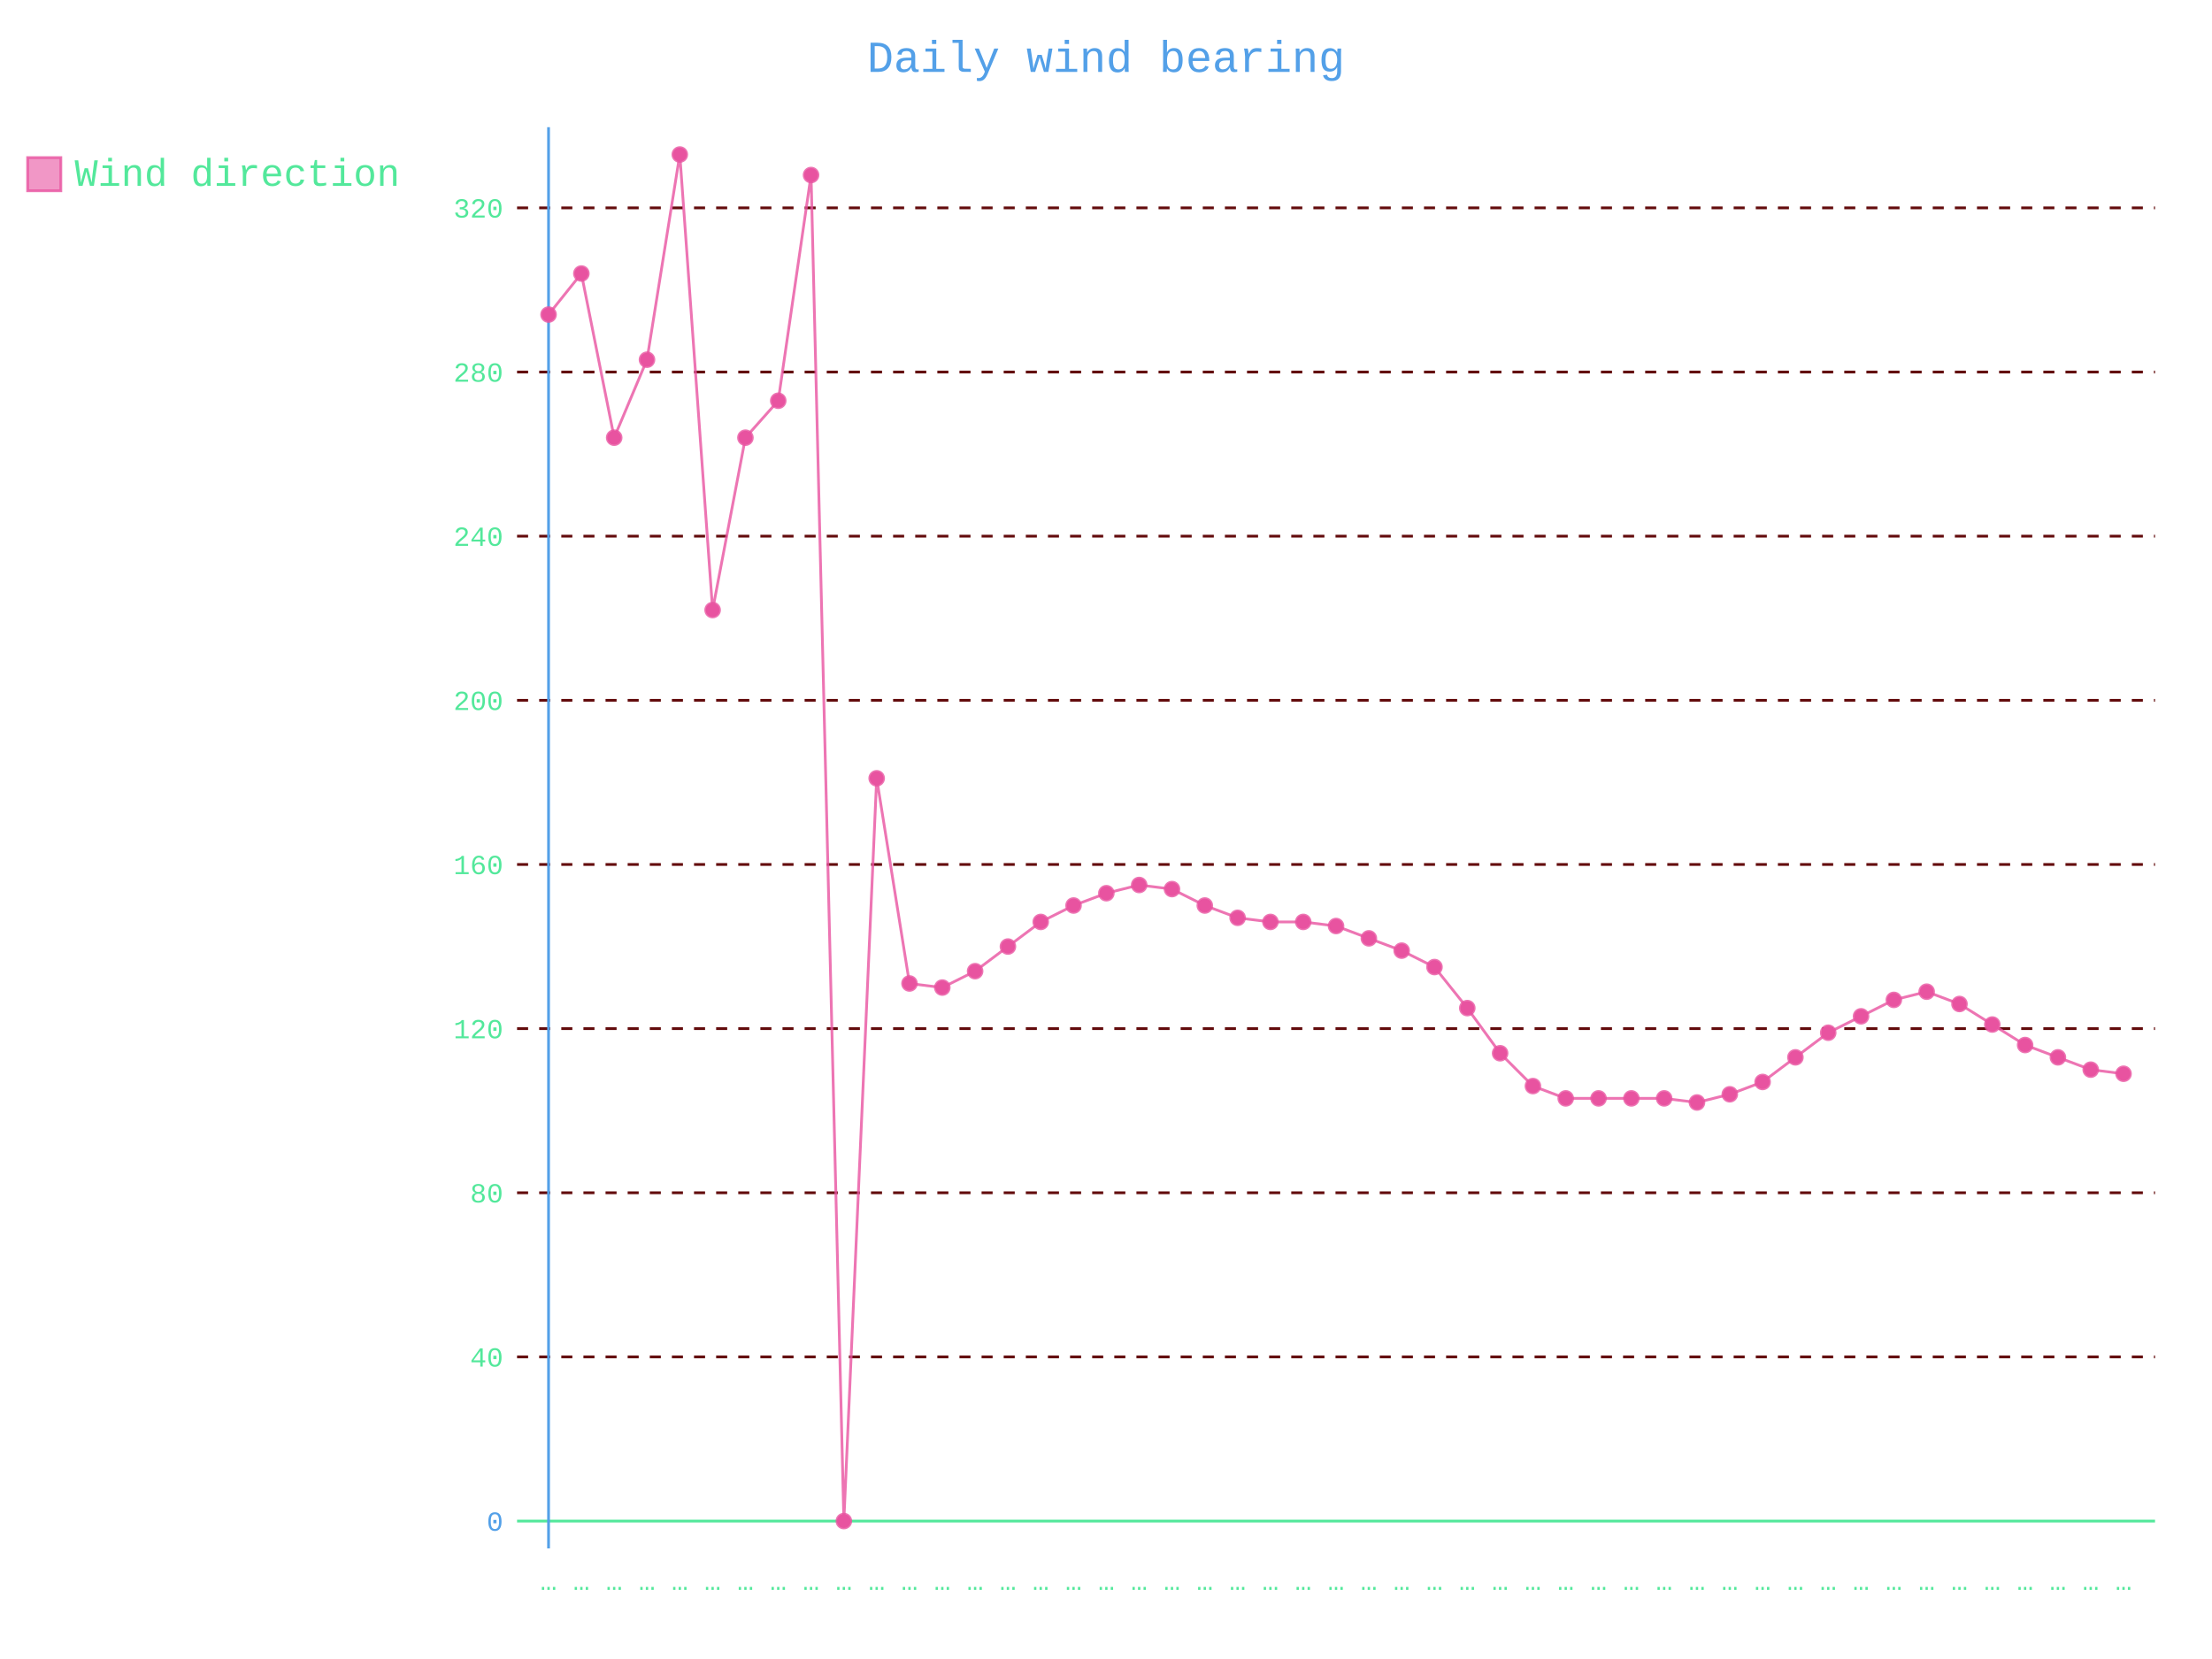
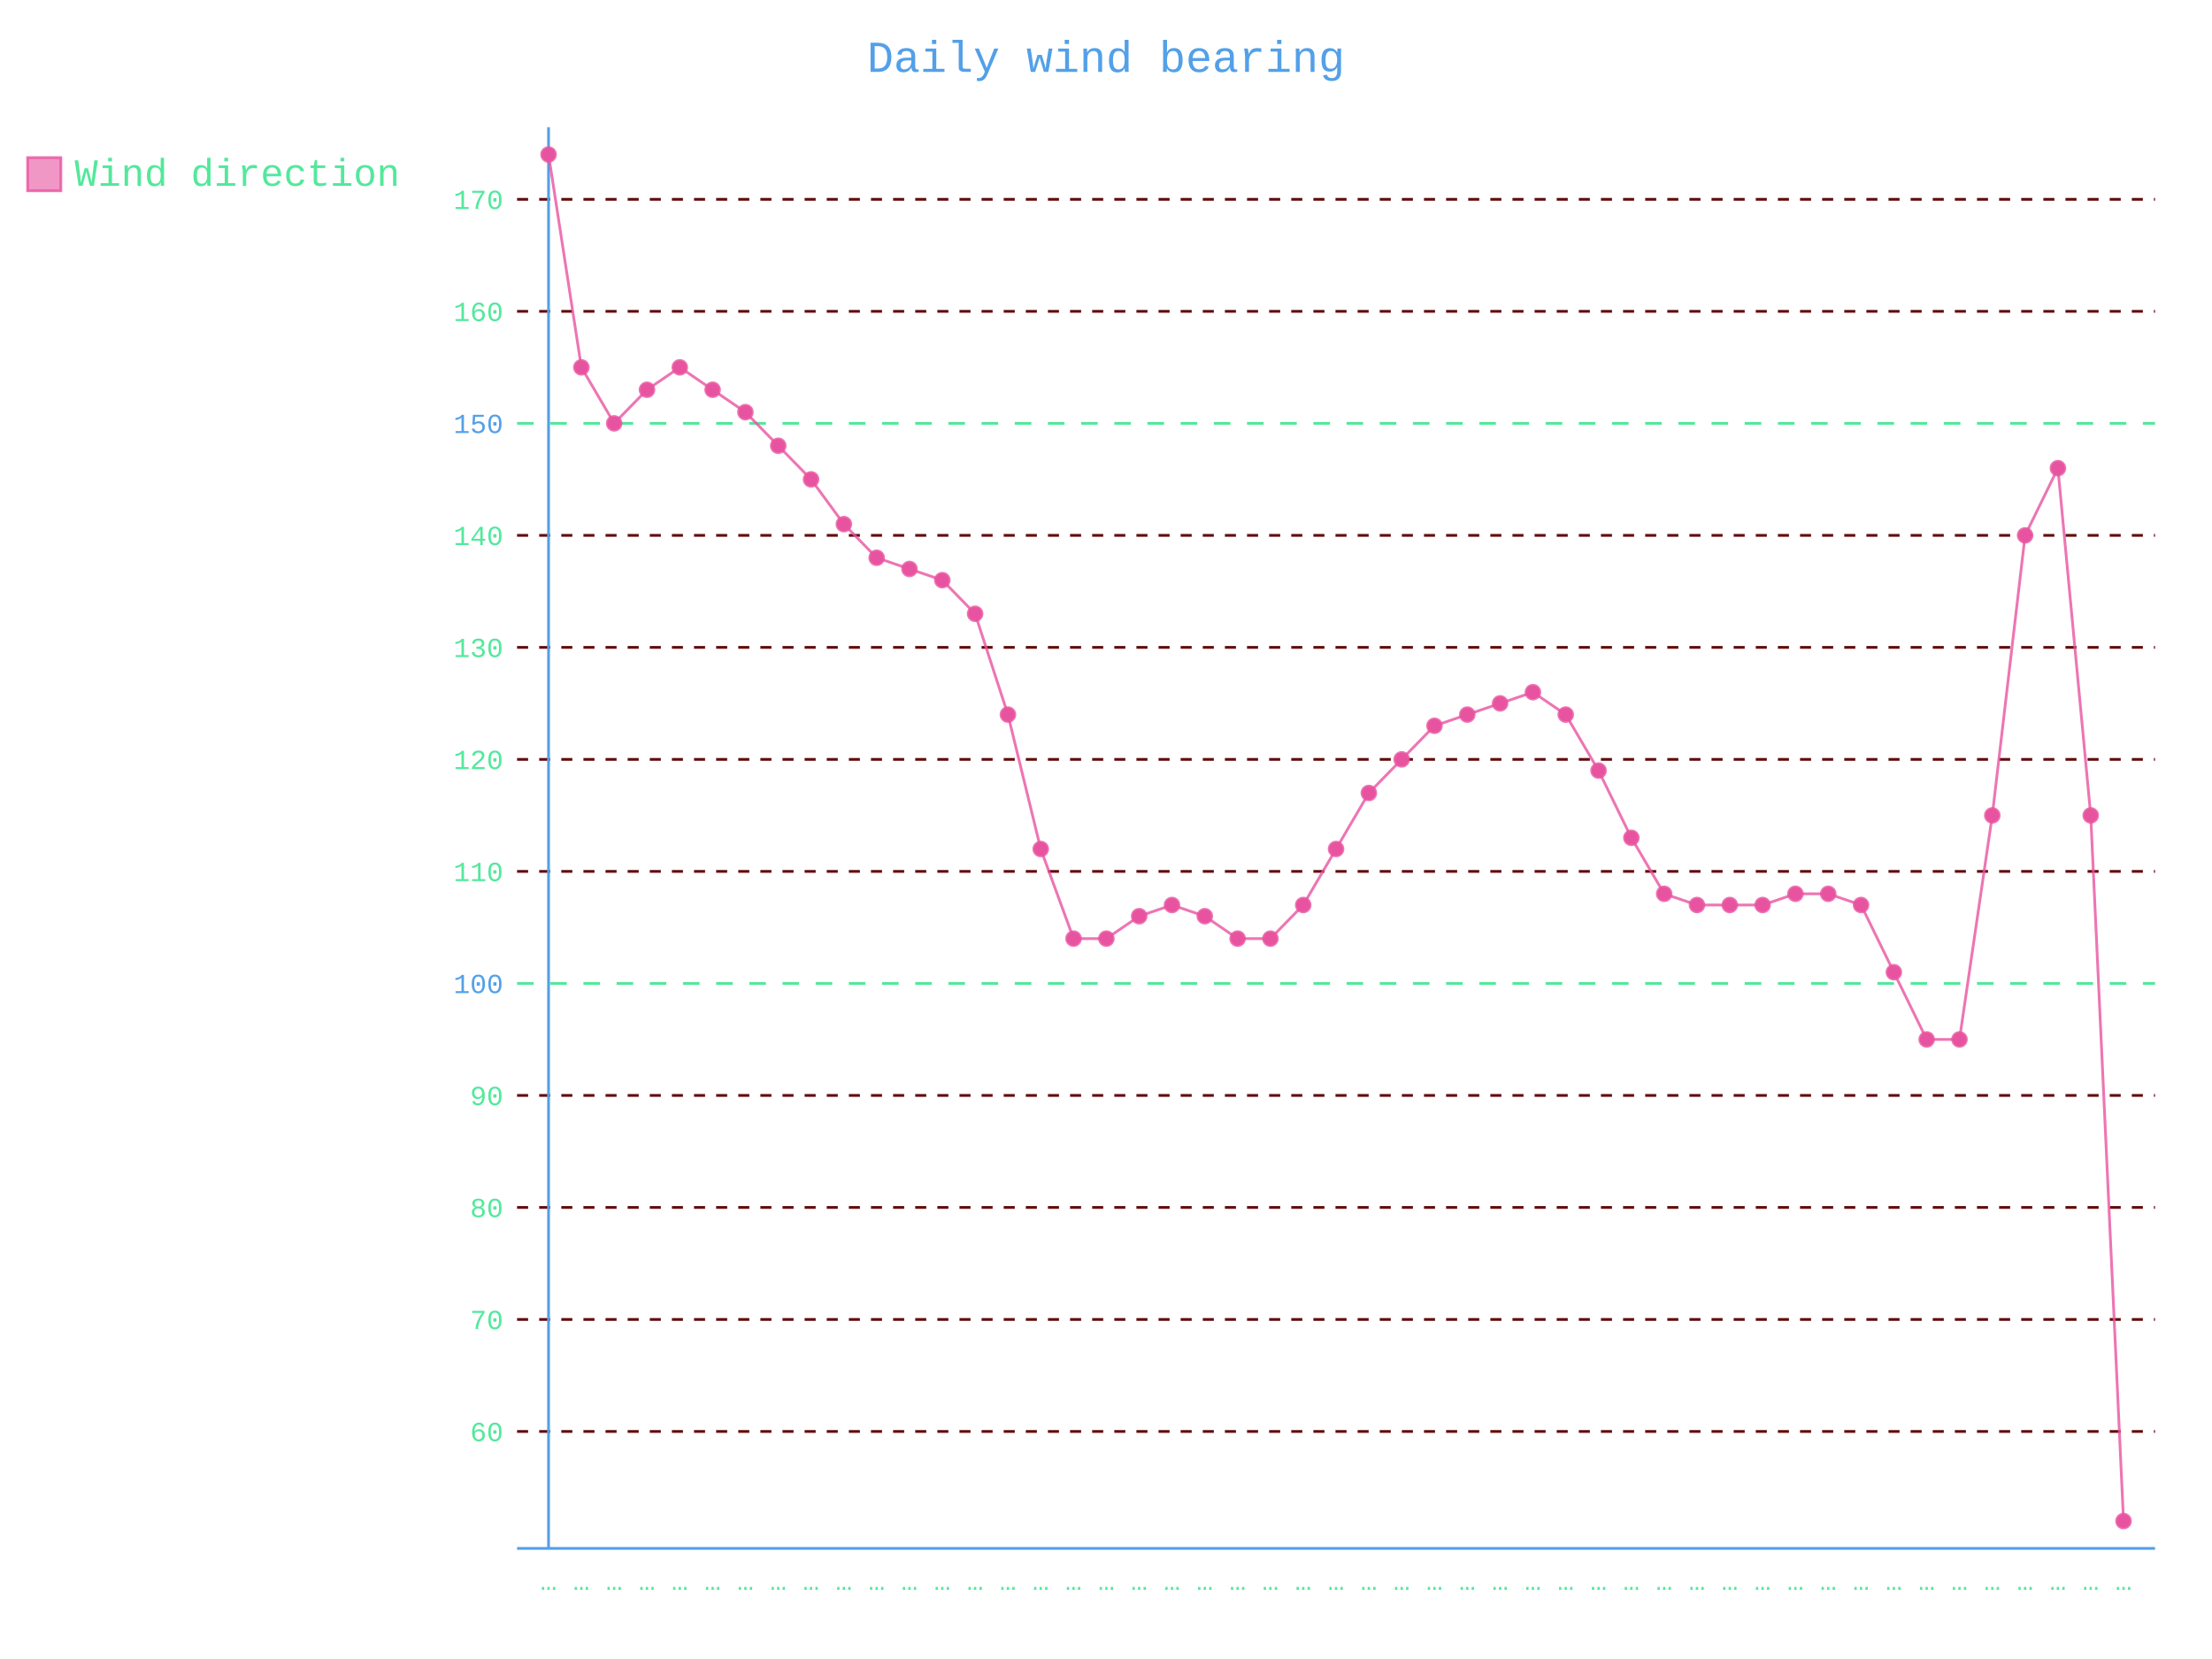
- <svg xmlns="http://www.w3.org/2000/svg" id="chart-e53978e6-665e-42fd-812a-3ca8df1a7a26" class="pygal-chart" viewBox="0 0 800 600">
+ <svg xmlns="http://www.w3.org/2000/svg" id="chart-019ca0d9-95e2-40a5-a949-2ad3517ddaa3" class="pygal-chart" viewBox="0 0 800 600">
  <defs>
-     <style type="text/css">#chart-e53978e6-665e-42fd-812a-3ca8df1a7a26{-webkit-user-select:none;-webkit-font-smoothing:antialiased;font-family:Consolas,"Liberation Mono",Menlo,Courier,monospace}#chart-e53978e6-665e-42fd-812a-3ca8df1a7a26 .title{font-family:Consolas,"Liberation Mono",Menlo,Courier,monospace;font-size:16px}#chart-e53978e6-665e-42fd-812a-3ca8df1a7a26 .legends .legend text{font-family:Consolas,"Liberation Mono",Menlo,Courier,monospace;font-size:14px}#chart-e53978e6-665e-42fd-812a-3ca8df1a7a26 .axis text{font-family:Consolas,"Liberation Mono",Menlo,Courier,monospace;font-size:10px}#chart-e53978e6-665e-42fd-812a-3ca8df1a7a26 .axis text.major{font-family:Consolas,"Liberation Mono",Menlo,Courier,monospace;font-size:10px}#chart-e53978e6-665e-42fd-812a-3ca8df1a7a26 .text-overlay text.value{font-family:Consolas,"Liberation Mono",Menlo,Courier,monospace;font-size:16px}#chart-e53978e6-665e-42fd-812a-3ca8df1a7a26 .text-overlay text.label{font-family:Consolas,"Liberation Mono",Menlo,Courier,monospace;font-size:10px}#chart-e53978e6-665e-42fd-812a-3ca8df1a7a26 .tooltip{font-family:Consolas,"Liberation Mono",Menlo,Courier,monospace;font-size:14px}#chart-e53978e6-665e-42fd-812a-3ca8df1a7a26 text.no_data{font-family:Consolas,"Liberation Mono",Menlo,Courier,monospace;font-size:64px}
- #chart-e53978e6-665e-42fd-812a-3ca8df1a7a26{background-color:transparent}#chart-e53978e6-665e-42fd-812a-3ca8df1a7a26 path,#chart-e53978e6-665e-42fd-812a-3ca8df1a7a26 line,#chart-e53978e6-665e-42fd-812a-3ca8df1a7a26 rect,#chart-e53978e6-665e-42fd-812a-3ca8df1a7a26 circle{-webkit-transition:400ms ease-in;-moz-transition:400ms ease-in;transition:400ms ease-in}#chart-e53978e6-665e-42fd-812a-3ca8df1a7a26 .graph &gt; .background{fill:transparent}#chart-e53978e6-665e-42fd-812a-3ca8df1a7a26 .plot &gt; .background{fill:transparent}#chart-e53978e6-665e-42fd-812a-3ca8df1a7a26 .graph{fill:#53E89B}#chart-e53978e6-665e-42fd-812a-3ca8df1a7a26 text.no_data{fill:#53A0E8}#chart-e53978e6-665e-42fd-812a-3ca8df1a7a26 .title{fill:#53A0E8}#chart-e53978e6-665e-42fd-812a-3ca8df1a7a26 .legends .legend text{fill:#53E89B}#chart-e53978e6-665e-42fd-812a-3ca8df1a7a26 .legends .legend:hover text{fill:#53A0E8}#chart-e53978e6-665e-42fd-812a-3ca8df1a7a26 .axis .line{stroke:#53A0E8}#chart-e53978e6-665e-42fd-812a-3ca8df1a7a26 .axis .guide.line{stroke:#630C0D}#chart-e53978e6-665e-42fd-812a-3ca8df1a7a26 .axis .major.line{stroke:#53E89B}#chart-e53978e6-665e-42fd-812a-3ca8df1a7a26 .axis text.major{fill:#53A0E8}#chart-e53978e6-665e-42fd-812a-3ca8df1a7a26 .axis.y .guides:hover .guide.line,#chart-e53978e6-665e-42fd-812a-3ca8df1a7a26 .line-graph .axis.x .guides:hover .guide.line,#chart-e53978e6-665e-42fd-812a-3ca8df1a7a26 .stackedline-graph .axis.x .guides:hover .guide.line,#chart-e53978e6-665e-42fd-812a-3ca8df1a7a26 .xy-graph .axis.x .guides:hover .guide.line{stroke:#53A0E8}#chart-e53978e6-665e-42fd-812a-3ca8df1a7a26 .axis .guides:hover text{fill:#53A0E8}#chart-e53978e6-665e-42fd-812a-3ca8df1a7a26 .reactive{fill-opacity:.6;stroke-opacity:.8}#chart-e53978e6-665e-42fd-812a-3ca8df1a7a26 .ci{stroke:#53E89B}#chart-e53978e6-665e-42fd-812a-3ca8df1a7a26 .reactive.active,#chart-e53978e6-665e-42fd-812a-3ca8df1a7a26 .active .reactive{fill-opacity:.9;stroke-opacity:.9;stroke-width:4}#chart-e53978e6-665e-42fd-812a-3ca8df1a7a26 .ci .reactive.active{stroke-width:1.5}#chart-e53978e6-665e-42fd-812a-3ca8df1a7a26 .series text{fill:#53A0E8}#chart-e53978e6-665e-42fd-812a-3ca8df1a7a26 .tooltip rect{fill:transparent;stroke:#53A0E8;-webkit-transition:opacity 400ms ease-in;-moz-transition:opacity 400ms ease-in;transition:opacity 400ms ease-in}#chart-e53978e6-665e-42fd-812a-3ca8df1a7a26 .tooltip .label{fill:#53E89B}#chart-e53978e6-665e-42fd-812a-3ca8df1a7a26 .tooltip .label{fill:#53E89B}#chart-e53978e6-665e-42fd-812a-3ca8df1a7a26 .tooltip .legend{font-size:.8em;fill:#630C0D}#chart-e53978e6-665e-42fd-812a-3ca8df1a7a26 .tooltip .x_label{font-size:.6em;fill:#53A0E8}#chart-e53978e6-665e-42fd-812a-3ca8df1a7a26 .tooltip .xlink{font-size:.5em;text-decoration:underline}#chart-e53978e6-665e-42fd-812a-3ca8df1a7a26 .tooltip .value{font-size:1.5em}#chart-e53978e6-665e-42fd-812a-3ca8df1a7a26 .bound{font-size:.5em}#chart-e53978e6-665e-42fd-812a-3ca8df1a7a26 .max-value{font-size:.75em;fill:#630C0D}#chart-e53978e6-665e-42fd-812a-3ca8df1a7a26 .map-element{fill:transparent;stroke:#630C0D !important}#chart-e53978e6-665e-42fd-812a-3ca8df1a7a26 .map-element .reactive{fill-opacity:inherit;stroke-opacity:inherit}#chart-e53978e6-665e-42fd-812a-3ca8df1a7a26 .color-0,#chart-e53978e6-665e-42fd-812a-3ca8df1a7a26 .color-0 a:visited{stroke:#E853A0;fill:#E853A0}#chart-e53978e6-665e-42fd-812a-3ca8df1a7a26 .text-overlay .color-0 text{fill:black}
- #chart-e53978e6-665e-42fd-812a-3ca8df1a7a26 text.no_data{text-anchor:middle}#chart-e53978e6-665e-42fd-812a-3ca8df1a7a26 .guide.line{fill:none}#chart-e53978e6-665e-42fd-812a-3ca8df1a7a26 .centered{text-anchor:middle}#chart-e53978e6-665e-42fd-812a-3ca8df1a7a26 .title{text-anchor:middle}#chart-e53978e6-665e-42fd-812a-3ca8df1a7a26 .legends .legend text{fill-opacity:1}#chart-e53978e6-665e-42fd-812a-3ca8df1a7a26 .axis.x text{text-anchor:middle}#chart-e53978e6-665e-42fd-812a-3ca8df1a7a26 .axis.x:not(.web) text[transform]{text-anchor:start}#chart-e53978e6-665e-42fd-812a-3ca8df1a7a26 .axis.x:not(.web) text[transform].backwards{text-anchor:end}#chart-e53978e6-665e-42fd-812a-3ca8df1a7a26 .axis.y text{text-anchor:end}#chart-e53978e6-665e-42fd-812a-3ca8df1a7a26 .axis.y text[transform].backwards{text-anchor:start}#chart-e53978e6-665e-42fd-812a-3ca8df1a7a26 .axis.y2 text{text-anchor:start}#chart-e53978e6-665e-42fd-812a-3ca8df1a7a26 .axis.y2 text[transform].backwards{text-anchor:end}#chart-e53978e6-665e-42fd-812a-3ca8df1a7a26 .axis .guide.line{stroke-dasharray:4,4}#chart-e53978e6-665e-42fd-812a-3ca8df1a7a26 .axis .major.guide.line{stroke-dasharray:6,6}#chart-e53978e6-665e-42fd-812a-3ca8df1a7a26 .horizontal .axis.y .guide.line,#chart-e53978e6-665e-42fd-812a-3ca8df1a7a26 .horizontal .axis.y2 .guide.line,#chart-e53978e6-665e-42fd-812a-3ca8df1a7a26 .vertical .axis.x .guide.line{opacity:0}#chart-e53978e6-665e-42fd-812a-3ca8df1a7a26 .horizontal .axis.always_show .guide.line,#chart-e53978e6-665e-42fd-812a-3ca8df1a7a26 .vertical .axis.always_show .guide.line{opacity:1 !important}#chart-e53978e6-665e-42fd-812a-3ca8df1a7a26 .axis.y .guides:hover .guide.line,#chart-e53978e6-665e-42fd-812a-3ca8df1a7a26 .axis.y2 .guides:hover .guide.line,#chart-e53978e6-665e-42fd-812a-3ca8df1a7a26 .axis.x .guides:hover .guide.line{opacity:1}#chart-e53978e6-665e-42fd-812a-3ca8df1a7a26 .axis .guides:hover text{opacity:1}#chart-e53978e6-665e-42fd-812a-3ca8df1a7a26 .nofill{fill:none}#chart-e53978e6-665e-42fd-812a-3ca8df1a7a26 .subtle-fill{fill-opacity:.2}#chart-e53978e6-665e-42fd-812a-3ca8df1a7a26 .dot{stroke-width:1px;fill-opacity:1}#chart-e53978e6-665e-42fd-812a-3ca8df1a7a26 .dot.active{stroke-width:5px}#chart-e53978e6-665e-42fd-812a-3ca8df1a7a26 .dot.negative{fill:transparent}#chart-e53978e6-665e-42fd-812a-3ca8df1a7a26 text,#chart-e53978e6-665e-42fd-812a-3ca8df1a7a26 tspan{stroke:none !important}#chart-e53978e6-665e-42fd-812a-3ca8df1a7a26 .series text.active{opacity:1}#chart-e53978e6-665e-42fd-812a-3ca8df1a7a26 .tooltip rect{fill-opacity:.95;stroke-width:.5}#chart-e53978e6-665e-42fd-812a-3ca8df1a7a26 .tooltip text{fill-opacity:1}#chart-e53978e6-665e-42fd-812a-3ca8df1a7a26 .showable{visibility:hidden}#chart-e53978e6-665e-42fd-812a-3ca8df1a7a26 .showable.shown{visibility:visible}#chart-e53978e6-665e-42fd-812a-3ca8df1a7a26 .gauge-background{fill:rgba(229,229,229,1);stroke:none}#chart-e53978e6-665e-42fd-812a-3ca8df1a7a26 .bg-lines{stroke:transparent;stroke-width:2px}</style>
+     <style type="text/css">#chart-019ca0d9-95e2-40a5-a949-2ad3517ddaa3{-webkit-user-select:none;-webkit-font-smoothing:antialiased;font-family:Consolas,"Liberation Mono",Menlo,Courier,monospace}#chart-019ca0d9-95e2-40a5-a949-2ad3517ddaa3 .title{font-family:Consolas,"Liberation Mono",Menlo,Courier,monospace;font-size:16px}#chart-019ca0d9-95e2-40a5-a949-2ad3517ddaa3 .legends .legend text{font-family:Consolas,"Liberation Mono",Menlo,Courier,monospace;font-size:14px}#chart-019ca0d9-95e2-40a5-a949-2ad3517ddaa3 .axis text{font-family:Consolas,"Liberation Mono",Menlo,Courier,monospace;font-size:10px}#chart-019ca0d9-95e2-40a5-a949-2ad3517ddaa3 .axis text.major{font-family:Consolas,"Liberation Mono",Menlo,Courier,monospace;font-size:10px}#chart-019ca0d9-95e2-40a5-a949-2ad3517ddaa3 .text-overlay text.value{font-family:Consolas,"Liberation Mono",Menlo,Courier,monospace;font-size:16px}#chart-019ca0d9-95e2-40a5-a949-2ad3517ddaa3 .text-overlay text.label{font-family:Consolas,"Liberation Mono",Menlo,Courier,monospace;font-size:10px}#chart-019ca0d9-95e2-40a5-a949-2ad3517ddaa3 .tooltip{font-family:Consolas,"Liberation Mono",Menlo,Courier,monospace;font-size:14px}#chart-019ca0d9-95e2-40a5-a949-2ad3517ddaa3 text.no_data{font-family:Consolas,"Liberation Mono",Menlo,Courier,monospace;font-size:64px}
+ #chart-019ca0d9-95e2-40a5-a949-2ad3517ddaa3{background-color:transparent}#chart-019ca0d9-95e2-40a5-a949-2ad3517ddaa3 path,#chart-019ca0d9-95e2-40a5-a949-2ad3517ddaa3 line,#chart-019ca0d9-95e2-40a5-a949-2ad3517ddaa3 rect,#chart-019ca0d9-95e2-40a5-a949-2ad3517ddaa3 circle{-webkit-transition:400ms ease-in;-moz-transition:400ms ease-in;transition:400ms ease-in}#chart-019ca0d9-95e2-40a5-a949-2ad3517ddaa3 .graph &gt; .background{fill:transparent}#chart-019ca0d9-95e2-40a5-a949-2ad3517ddaa3 .plot &gt; .background{fill:transparent}#chart-019ca0d9-95e2-40a5-a949-2ad3517ddaa3 .graph{fill:#53E89B}#chart-019ca0d9-95e2-40a5-a949-2ad3517ddaa3 text.no_data{fill:#53A0E8}#chart-019ca0d9-95e2-40a5-a949-2ad3517ddaa3 .title{fill:#53A0E8}#chart-019ca0d9-95e2-40a5-a949-2ad3517ddaa3 .legends .legend text{fill:#53E89B}#chart-019ca0d9-95e2-40a5-a949-2ad3517ddaa3 .legends .legend:hover text{fill:#53A0E8}#chart-019ca0d9-95e2-40a5-a949-2ad3517ddaa3 .axis .line{stroke:#53A0E8}#chart-019ca0d9-95e2-40a5-a949-2ad3517ddaa3 .axis .guide.line{stroke:#630C0D}#chart-019ca0d9-95e2-40a5-a949-2ad3517ddaa3 .axis .major.line{stroke:#53E89B}#chart-019ca0d9-95e2-40a5-a949-2ad3517ddaa3 .axis text.major{fill:#53A0E8}#chart-019ca0d9-95e2-40a5-a949-2ad3517ddaa3 .axis.y .guides:hover .guide.line,#chart-019ca0d9-95e2-40a5-a949-2ad3517ddaa3 .line-graph .axis.x .guides:hover .guide.line,#chart-019ca0d9-95e2-40a5-a949-2ad3517ddaa3 .stackedline-graph .axis.x .guides:hover .guide.line,#chart-019ca0d9-95e2-40a5-a949-2ad3517ddaa3 .xy-graph .axis.x .guides:hover .guide.line{stroke:#53A0E8}#chart-019ca0d9-95e2-40a5-a949-2ad3517ddaa3 .axis .guides:hover text{fill:#53A0E8}#chart-019ca0d9-95e2-40a5-a949-2ad3517ddaa3 .reactive{fill-opacity:.6;stroke-opacity:.8}#chart-019ca0d9-95e2-40a5-a949-2ad3517ddaa3 .ci{stroke:#53E89B}#chart-019ca0d9-95e2-40a5-a949-2ad3517ddaa3 .reactive.active,#chart-019ca0d9-95e2-40a5-a949-2ad3517ddaa3 .active .reactive{fill-opacity:.9;stroke-opacity:.9;stroke-width:4}#chart-019ca0d9-95e2-40a5-a949-2ad3517ddaa3 .ci .reactive.active{stroke-width:1.5}#chart-019ca0d9-95e2-40a5-a949-2ad3517ddaa3 .series text{fill:#53A0E8}#chart-019ca0d9-95e2-40a5-a949-2ad3517ddaa3 .tooltip rect{fill:transparent;stroke:#53A0E8;-webkit-transition:opacity 400ms ease-in;-moz-transition:opacity 400ms ease-in;transition:opacity 400ms ease-in}#chart-019ca0d9-95e2-40a5-a949-2ad3517ddaa3 .tooltip .label{fill:#53E89B}#chart-019ca0d9-95e2-40a5-a949-2ad3517ddaa3 .tooltip .label{fill:#53E89B}#chart-019ca0d9-95e2-40a5-a949-2ad3517ddaa3 .tooltip .legend{font-size:.8em;fill:#630C0D}#chart-019ca0d9-95e2-40a5-a949-2ad3517ddaa3 .tooltip .x_label{font-size:.6em;fill:#53A0E8}#chart-019ca0d9-95e2-40a5-a949-2ad3517ddaa3 .tooltip .xlink{font-size:.5em;text-decoration:underline}#chart-019ca0d9-95e2-40a5-a949-2ad3517ddaa3 .tooltip .value{font-size:1.5em}#chart-019ca0d9-95e2-40a5-a949-2ad3517ddaa3 .bound{font-size:.5em}#chart-019ca0d9-95e2-40a5-a949-2ad3517ddaa3 .max-value{font-size:.75em;fill:#630C0D}#chart-019ca0d9-95e2-40a5-a949-2ad3517ddaa3 .map-element{fill:transparent;stroke:#630C0D !important}#chart-019ca0d9-95e2-40a5-a949-2ad3517ddaa3 .map-element .reactive{fill-opacity:inherit;stroke-opacity:inherit}#chart-019ca0d9-95e2-40a5-a949-2ad3517ddaa3 .color-0,#chart-019ca0d9-95e2-40a5-a949-2ad3517ddaa3 .color-0 a:visited{stroke:#E853A0;fill:#E853A0}#chart-019ca0d9-95e2-40a5-a949-2ad3517ddaa3 .text-overlay .color-0 text{fill:black}
+ #chart-019ca0d9-95e2-40a5-a949-2ad3517ddaa3 text.no_data{text-anchor:middle}#chart-019ca0d9-95e2-40a5-a949-2ad3517ddaa3 .guide.line{fill:none}#chart-019ca0d9-95e2-40a5-a949-2ad3517ddaa3 .centered{text-anchor:middle}#chart-019ca0d9-95e2-40a5-a949-2ad3517ddaa3 .title{text-anchor:middle}#chart-019ca0d9-95e2-40a5-a949-2ad3517ddaa3 .legends .legend text{fill-opacity:1}#chart-019ca0d9-95e2-40a5-a949-2ad3517ddaa3 .axis.x text{text-anchor:middle}#chart-019ca0d9-95e2-40a5-a949-2ad3517ddaa3 .axis.x:not(.web) text[transform]{text-anchor:start}#chart-019ca0d9-95e2-40a5-a949-2ad3517ddaa3 .axis.x:not(.web) text[transform].backwards{text-anchor:end}#chart-019ca0d9-95e2-40a5-a949-2ad3517ddaa3 .axis.y text{text-anchor:end}#chart-019ca0d9-95e2-40a5-a949-2ad3517ddaa3 .axis.y text[transform].backwards{text-anchor:start}#chart-019ca0d9-95e2-40a5-a949-2ad3517ddaa3 .axis.y2 text{text-anchor:start}#chart-019ca0d9-95e2-40a5-a949-2ad3517ddaa3 .axis.y2 text[transform].backwards{text-anchor:end}#chart-019ca0d9-95e2-40a5-a949-2ad3517ddaa3 .axis .guide.line{stroke-dasharray:4,4}#chart-019ca0d9-95e2-40a5-a949-2ad3517ddaa3 .axis .major.guide.line{stroke-dasharray:6,6}#chart-019ca0d9-95e2-40a5-a949-2ad3517ddaa3 .horizontal .axis.y .guide.line,#chart-019ca0d9-95e2-40a5-a949-2ad3517ddaa3 .horizontal .axis.y2 .guide.line,#chart-019ca0d9-95e2-40a5-a949-2ad3517ddaa3 .vertical .axis.x .guide.line{opacity:0}#chart-019ca0d9-95e2-40a5-a949-2ad3517ddaa3 .horizontal .axis.always_show .guide.line,#chart-019ca0d9-95e2-40a5-a949-2ad3517ddaa3 .vertical .axis.always_show .guide.line{opacity:1 !important}#chart-019ca0d9-95e2-40a5-a949-2ad3517ddaa3 .axis.y .guides:hover .guide.line,#chart-019ca0d9-95e2-40a5-a949-2ad3517ddaa3 .axis.y2 .guides:hover .guide.line,#chart-019ca0d9-95e2-40a5-a949-2ad3517ddaa3 .axis.x .guides:hover .guide.line{opacity:1}#chart-019ca0d9-95e2-40a5-a949-2ad3517ddaa3 .axis .guides:hover text{opacity:1}#chart-019ca0d9-95e2-40a5-a949-2ad3517ddaa3 .nofill{fill:none}#chart-019ca0d9-95e2-40a5-a949-2ad3517ddaa3 .subtle-fill{fill-opacity:.2}#chart-019ca0d9-95e2-40a5-a949-2ad3517ddaa3 .dot{stroke-width:1px;fill-opacity:1}#chart-019ca0d9-95e2-40a5-a949-2ad3517ddaa3 .dot.active{stroke-width:5px}#chart-019ca0d9-95e2-40a5-a949-2ad3517ddaa3 .dot.negative{fill:transparent}#chart-019ca0d9-95e2-40a5-a949-2ad3517ddaa3 text,#chart-019ca0d9-95e2-40a5-a949-2ad3517ddaa3 tspan{stroke:none !important}#chart-019ca0d9-95e2-40a5-a949-2ad3517ddaa3 .series text.active{opacity:1}#chart-019ca0d9-95e2-40a5-a949-2ad3517ddaa3 .tooltip rect{fill-opacity:.95;stroke-width:.5}#chart-019ca0d9-95e2-40a5-a949-2ad3517ddaa3 .tooltip text{fill-opacity:1}#chart-019ca0d9-95e2-40a5-a949-2ad3517ddaa3 .showable{visibility:hidden}#chart-019ca0d9-95e2-40a5-a949-2ad3517ddaa3 .showable.shown{visibility:visible}#chart-019ca0d9-95e2-40a5-a949-2ad3517ddaa3 .gauge-background{fill:rgba(229,229,229,1);stroke:none}#chart-019ca0d9-95e2-40a5-a949-2ad3517ddaa3 .bg-lines{stroke:transparent;stroke-width:2px}</style>
  </defs>
  <g class="graph line-graph vertical">
    <rect class="background" height="600" width="800" x="0" y="0" />
    <g class="plot" transform="translate(187, 46)">
      <rect class="background" height="514" width="592.4" x="0" y="0" />
      <g class="axis y always_show">
-         <g class="guides">
-           <path class="axis major line" d="M0 504.115 h592.4" />
-           <text class="major" x="-5" y="507.615">0</text>
-         </g>
-         <g class="guides">
-           <path class="guide line" d="M0 444.748 h592.4" />
-           <text class="" x="-5" y="448.248">40</text>
-         </g>
-         <g class="guides">
-           <path class="guide line" d="M0 385.381 h592.4" />
-           <text class="" x="-5" y="388.881">80</text>
-         </g>
-         <g class="guides">
-           <path class="guide line" d="M0 326.014 h592.4" />
-           <text class="" x="-5" y="329.514">120</text>
-         </g>
-         <g class="guides">
-           <path class="guide line" d="M0 266.647 h592.4" />
-           <text class="" x="-5" y="270.147">160</text>
-         </g>
-         <g class="guides">
-           <path class="guide line" d="M0 207.28 h592.4" />
-           <text class="" x="-5" y="210.78">200</text>
-         </g>
-         <g class="guides">
-           <path class="guide line" d="M0 147.913 h592.4" />
-           <text class="" x="-5" y="151.413">240</text>
-         </g>
-         <g class="guides">
-           <path class="guide line" d="M0 88.546 h592.4" />
-           <text class="" x="-5" y="92.046">280</text>
-         </g>
-         <g class="guides">
-           <path class="guide line" d="M0 29.179 h592.4" />
-           <text class="" x="-5" y="32.679">320</text>
+         <path class="line" d="M0 514 h592.4" />
+         <g class="guides">
+           <path class="guide line" d="M0 471.707 h592.4" />
+           <text class="" x="-5" y="475.207">60</text>
+         </g>
+         <g class="guides">
+           <path class="guide line" d="M0 431.196 h592.4" />
+           <text class="" x="-5" y="434.696">70</text>
+         </g>
+         <g class="guides">
+           <path class="guide line" d="M0 390.685 h592.4" />
+           <text class="" x="-5" y="394.185">80</text>
+         </g>
+         <g class="guides">
+           <path class="guide line" d="M0 350.175 h592.4" />
+           <text class="" x="-5" y="353.675">90</text>
+         </g>
+         <g class="guides">
+           <path class="major guide line" d="M0 309.664 h592.4" />
+           <text class="major" x="-5" y="313.164">100</text>
+         </g>
+         <g class="guides">
+           <path class="guide line" d="M0 269.153 h592.4" />
+           <text class="" x="-5" y="272.653">110</text>
+         </g>
+         <g class="guides">
+           <path class="guide line" d="M0 228.642 h592.4" />
+           <text class="" x="-5" y="232.142">120</text>
+         </g>
+         <g class="guides">
+           <path class="guide line" d="M0 188.132 h592.4" />
+           <text class="" x="-5" y="191.632">130</text>
+         </g>
+         <g class="guides">
+           <path class="guide line" d="M0 147.621 h592.4" />
+           <text class="" x="-5" y="151.121">140</text>
+         </g>
+         <g class="guides">
+           <path class="major guide line" d="M0 107.11 h592.4" />
+           <text class="major" x="-5" y="110.61">150</text>
+         </g>
+         <g class="guides">
+           <path class="guide line" d="M0 66.6 h592.4" />
+           <text class="" x="-5" y="70.1">160</text>
+         </g>
+         <g class="guides">
+           <path class="guide line" d="M0 26.089 h592.4" />
+           <text class="" x="-5" y="29.589">170</text>
        </g>
      </g>
      <g class="axis x">
        <g class="guides">
          <path class="line" d="M11.392 0 v514" />
          <text class="" x="11.392" y="529.0">…</text>
        </g>
        <g class="guides">
          <path class="guide line" d="M23.259 0 v514" />
          <text class="" x="23.259" y="529.0">…</text>
        </g>
        <g class="guides">
          <path class="guide line" d="M35.126 0 v514" />
          <text class="" x="35.126" y="529.0">…</text>
        </g>
        <g class="guides">
          <path class="guide line" d="M46.993 0 v514" />
          <text class="" x="46.993" y="529.0">…</text>
        </g>
        <g class="guides">
          <path class="guide line" d="M58.86 0 v514" />
          <text class="" x="58.86" y="529.0">…</text>
        </g>
        <g class="guides">
          <path class="guide line" d="M70.727 0 v514" />
          <text class="" x="70.727" y="529.0">…</text>
        </g>
        <g class="guides">
          <path class="guide line" d="M82.594 0 v514" />
          <text class="" x="82.594" y="529.0">…</text>
        </g>
        <g class="guides">
          <path class="guide line" d="M94.461 0 v514" />
          <text class="" x="94.461" y="529.0">…</text>
        </g>
        <g class="guides">
          <path class="guide line" d="M106.328 0 v514" />
          <text class="" x="106.328" y="529.0">…</text>
        </g>
        <g class="guides">
          <path class="guide line" d="M118.195 0 v514" />
          <text class="" x="118.195" y="529.0">…</text>
        </g>
        <g class="guides">
          <path class="guide line" d="M130.062 0 v514" />
          <text class="" x="130.062" y="529.0">…</text>
        </g>
        <g class="guides">
          <path class="guide line" d="M141.929 0 v514" />
          <text class="" x="141.929" y="529.0">…</text>
        </g>
        <g class="guides">
          <path class="guide line" d="M153.796 0 v514" />
          <text class="" x="153.796" y="529.0">…</text>
        </g>
        <g class="guides">
          <path class="guide line" d="M165.663 0 v514" />
          <text class="" x="165.663" y="529.0">…</text>
        </g>
        <g class="guides">
          <path class="guide line" d="M177.53 0 v514" />
          <text class="" x="177.53" y="529.0">…</text>
        </g>
        <g class="guides">
          <path class="guide line" d="M189.397 0 v514" />
          <text class="" x="189.397" y="529.0">…</text>
        </g>
        <g class="guides">
          <path class="guide line" d="M201.264 0 v514" />
          <text class="" x="201.264" y="529.0">…</text>
        </g>
        <g class="guides">
          <path class="guide line" d="M213.131 0 v514" />
          <text class="" x="213.131" y="529.0">…</text>
        </g>
        <g class="guides">
          <path class="guide line" d="M224.998 0 v514" />
          <text class="" x="224.998" y="529.0">…</text>
        </g>
        <g class="guides">
          <path class="guide line" d="M236.865 0 v514" />
          <text class="" x="236.865" y="529.0">…</text>
        </g>
        <g class="guides">
          <path class="guide line" d="M248.732 0 v514" />
          <text class="" x="248.732" y="529.0">…</text>
        </g>
        <g class="guides">
          <path class="guide line" d="M260.599 0 v514" />
          <text class="" x="260.599" y="529.0">…</text>
        </g>
        <g class="guides">
          <path class="guide line" d="M272.466 0 v514" />
          <text class="" x="272.466" y="529.0">…</text>
        </g>
        <g class="guides">
          <path class="guide line" d="M284.333 0 v514" />
          <text class="" x="284.333" y="529.0">…</text>
        </g>
        <g class="guides">
          <path class="guide line" d="M296.2 0 v514" />
          <text class="" x="296.2" y="529.0">…</text>
        </g>
        <g class="guides">
          <path class="guide line" d="M308.067 0 v514" />
          <text class="" x="308.067" y="529.0">…</text>
        </g>
        <g class="guides">
          <path class="guide line" d="M319.934 0 v514" />
          <text class="" x="319.934" y="529.0">…</text>
        </g>
        <g class="guides">
          <path class="guide line" d="M331.801 0 v514" />
          <text class="" x="331.801" y="529.0">…</text>
        </g>
        <g class="guides">
          <path class="guide line" d="M343.668 0 v514" />
          <text class="" x="343.668" y="529.0">…</text>
        </g>
        <g class="guides">
          <path class="guide line" d="M355.535 0 v514" />
          <text class="" x="355.535" y="529.0">…</text>
        </g>
        <g class="guides">
          <path class="guide line" d="M367.402 0 v514" />
          <text class="" x="367.402" y="529.0">…</text>
        </g>
        <g class="guides">
          <path class="guide line" d="M379.269 0 v514" />
          <text class="" x="379.269" y="529.0">…</text>
        </g>
        <g class="guides">
          <path class="guide line" d="M391.136 0 v514" />
          <text class="" x="391.136" y="529.0">…</text>
        </g>
        <g class="guides">
          <path class="guide line" d="M403.003 0 v514" />
          <text class="" x="403.003" y="529.0">…</text>
        </g>
        <g class="guides">
          <path class="guide line" d="M414.87 0 v514" />
          <text class="" x="414.87" y="529.0">…</text>
        </g>
        <g class="guides">
          <path class="guide line" d="M426.737 0 v514" />
          <text class="" x="426.737" y="529.0">…</text>
        </g>
        <g class="guides">
          <path class="guide line" d="M438.604 0 v514" />
          <text class="" x="438.604" y="529.0">…</text>
        </g>
        <g class="guides">
          <path class="guide line" d="M450.471 0 v514" />
          <text class="" x="450.471" y="529.0">…</text>
        </g>
        <g class="guides">
          <path class="guide line" d="M462.338 0 v514" />
          <text class="" x="462.338" y="529.0">…</text>
        </g>
        <g class="guides">
          <path class="guide line" d="M474.205 0 v514" />
          <text class="" x="474.205" y="529.0">…</text>
        </g>
        <g class="guides">
          <path class="guide line" d="M486.072 0 v514" />
          <text class="" x="486.072" y="529.0">…</text>
        </g>
        <g class="guides">
          <path class="guide line" d="M497.939 0 v514" />
          <text class="" x="497.939" y="529.0">…</text>
        </g>
        <g class="guides">
          <path class="guide line" d="M509.806 0 v514" />
          <text class="" x="509.806" y="529.0">…</text>
        </g>
        <g class="guides">
          <path class="guide line" d="M521.673 0 v514" />
          <text class="" x="521.673" y="529.0">…</text>
        </g>
        <g class="guides">
          <path class="guide line" d="M533.54 0 v514" />
          <text class="" x="533.54" y="529.0">…</text>
        </g>
        <g class="guides">
          <path class="guide line" d="M545.407 0 v514" />
          <text class="" x="545.407" y="529.0">…</text>
        </g>
        <g class="guides">
          <path class="guide line" d="M557.274 0 v514" />
          <text class="" x="557.274" y="529.0">…</text>
        </g>
        <g class="guides">
          <path class="guide line" d="M569.141 0 v514" />
          <text class="" x="569.141" y="529.0">…</text>
        </g>
        <g class="guides">
          <path class="guide line" d="M581.008 0 v514" />
          <text class="" x="581.008" y="529.0">…</text>
        </g>
      </g>
      <g class="series serie-0 color-0">
-         <path class="line reactive nofill" d="M11.392 67.767 L23.259 52.926 35.126 112.293 46.993 84.093 58.86 9.885 70.727 174.628 82.594 112.293 94.461 98.935 106.328 17.305 118.195 504.115 130.062 235.479 141.929 309.688 153.796 311.172 165.663 305.236 177.53 296.331 189.397 287.426 201.264 281.489 213.131 277.036 224.998 274.068 236.865 275.552 248.732 281.489 260.599 285.941 272.466 287.426 284.333 287.426 296.2 288.91 308.067 293.362 319.934 297.815 331.801 303.752 343.668 318.593 355.535 334.919 367.402 346.793 379.269 351.245 391.136 351.245 403.003 351.245 414.87 351.245 426.737 352.729 438.604 349.761 450.471 345.309 462.338 336.403 474.205 327.498 486.072 321.562 497.939 315.625 509.806 312.657 521.673 317.109 533.54 324.53 545.407 331.951 557.274 336.403 569.141 340.856 581.008 342.34" />
+         <path class="line reactive nofill" d="M11.392 9.885 L23.259 86.855 35.126 107.11 46.993 94.957 58.86 86.855 70.727 94.957 82.594 103.059 94.461 115.212 106.328 127.366 118.195 143.57 130.062 155.723 141.929 159.774 153.796 163.825 165.663 175.979 177.53 212.438 189.397 261.051 201.264 293.46 213.131 293.46 224.998 285.358 236.865 281.306 248.732 285.358 260.599 293.46 272.466 293.46 284.333 281.306 296.2 261.051 308.067 240.796 319.934 228.642 331.801 216.489 343.668 212.438 355.535 208.387 367.402 204.336 379.269 212.438 391.136 232.694 403.003 257 414.87 277.255 426.737 281.306 438.604 281.306 450.471 281.306 462.338 277.255 474.205 277.255 486.072 281.306 497.939 305.613 509.806 329.919 521.673 329.919 533.54 248.898 545.407 147.621 557.274 123.315 569.141 248.898 581.008 504.115" />
      </g>
    </g>
    <g class="titles">
      <text class="title plot_title" x="400.0" y="26">Daily wind bearing</text>
    </g>
    <g class="plot overlay" transform="translate(187, 46)">
      <g class="series serie-0 color-0">
        <g class="dots">
-           <circle class="dot reactive tooltip-trigger" cx="11.392" cy="67.767" r="2.5" />
-         </g>
-         <g class="dots">
-           <circle class="dot reactive tooltip-trigger" cx="23.259" cy="52.926" r="2.5" />
-         </g>
-         <g class="dots">
-           <circle class="dot reactive tooltip-trigger" cx="35.126" cy="112.293" r="2.5" />
-         </g>
-         <g class="dots">
-           <circle class="dot reactive tooltip-trigger" cx="46.993" cy="84.093" r="2.5" />
-         </g>
-         <g class="dots">
-           <circle class="dot reactive tooltip-trigger" cx="58.86" cy="9.885" r="2.5" />
-         </g>
-         <g class="dots">
-           <circle class="dot reactive tooltip-trigger" cx="70.727" cy="174.628" r="2.5" />
-         </g>
-         <g class="dots">
-           <circle class="dot reactive tooltip-trigger" cx="82.594" cy="112.293" r="2.5" />
-         </g>
-         <g class="dots">
-           <circle class="dot reactive tooltip-trigger" cx="94.461" cy="98.935" r="2.5" />
-         </g>
-         <g class="dots">
-           <circle class="dot reactive tooltip-trigger" cx="106.328" cy="17.305" r="2.5" />
-         </g>
-         <g class="dots">
-           <circle class="dot reactive tooltip-trigger" cx="118.195" cy="504.115" r="2.5" />
-         </g>
-         <g class="dots">
-           <circle class="dot reactive tooltip-trigger" cx="130.062" cy="235.479" r="2.5" />
-         </g>
-         <g class="dots">
-           <circle class="dot reactive tooltip-trigger" cx="141.929" cy="309.688" r="2.5" />
-         </g>
-         <g class="dots">
-           <circle class="dot reactive tooltip-trigger" cx="153.796" cy="311.172" r="2.5" />
-         </g>
-         <g class="dots">
-           <circle class="dot reactive tooltip-trigger" cx="165.663" cy="305.236" r="2.5" />
-         </g>
-         <g class="dots">
-           <circle class="dot reactive tooltip-trigger" cx="177.53" cy="296.331" r="2.5" />
-         </g>
-         <g class="dots">
-           <circle class="dot reactive tooltip-trigger" cx="189.397" cy="287.426" r="2.5" />
-         </g>
-         <g class="dots">
-           <circle class="dot reactive tooltip-trigger" cx="201.264" cy="281.489" r="2.5" />
-         </g>
-         <g class="dots">
-           <circle class="dot reactive tooltip-trigger" cx="213.131" cy="277.036" r="2.5" />
-         </g>
-         <g class="dots">
-           <circle class="dot reactive tooltip-trigger" cx="224.998" cy="274.068" r="2.5" />
-         </g>
-         <g class="dots">
-           <circle class="dot reactive tooltip-trigger" cx="236.865" cy="275.552" r="2.5" />
-         </g>
-         <g class="dots">
-           <circle class="dot reactive tooltip-trigger" cx="248.732" cy="281.489" r="2.5" />
-         </g>
-         <g class="dots">
-           <circle class="dot reactive tooltip-trigger" cx="260.599" cy="285.941" r="2.5" />
-         </g>
-         <g class="dots">
-           <circle class="dot reactive tooltip-trigger" cx="272.466" cy="287.426" r="2.5" />
-         </g>
-         <g class="dots">
-           <circle class="dot reactive tooltip-trigger" cx="284.333" cy="287.426" r="2.5" />
-         </g>
-         <g class="dots">
-           <circle class="dot reactive tooltip-trigger" cx="296.2" cy="288.91" r="2.5" />
-         </g>
-         <g class="dots">
-           <circle class="dot reactive tooltip-trigger" cx="308.067" cy="293.362" r="2.5" />
-         </g>
-         <g class="dots">
-           <circle class="dot reactive tooltip-trigger" cx="319.934" cy="297.815" r="2.5" />
-         </g>
-         <g class="dots">
-           <circle class="dot reactive tooltip-trigger" cx="331.801" cy="303.752" r="2.5" />
-         </g>
-         <g class="dots">
-           <circle class="dot reactive tooltip-trigger" cx="343.668" cy="318.593" r="2.5" />
-         </g>
-         <g class="dots">
-           <circle class="dot reactive tooltip-trigger" cx="355.535" cy="334.919" r="2.5" />
-         </g>
-         <g class="dots">
-           <circle class="dot reactive tooltip-trigger" cx="367.402" cy="346.793" r="2.5" />
-         </g>
-         <g class="dots">
-           <circle class="dot reactive tooltip-trigger" cx="379.269" cy="351.245" r="2.5" />
-         </g>
-         <g class="dots">
-           <circle class="dot reactive tooltip-trigger" cx="391.136" cy="351.245" r="2.5" />
-         </g>
-         <g class="dots">
-           <circle class="dot reactive tooltip-trigger" cx="403.003" cy="351.245" r="2.5" />
-         </g>
-         <g class="dots">
-           <circle class="dot reactive tooltip-trigger" cx="414.87" cy="351.245" r="2.5" />
-         </g>
-         <g class="dots">
-           <circle class="dot reactive tooltip-trigger" cx="426.737" cy="352.729" r="2.5" />
-         </g>
-         <g class="dots">
-           <circle class="dot reactive tooltip-trigger" cx="438.604" cy="349.761" r="2.5" />
-         </g>
-         <g class="dots">
-           <circle class="dot reactive tooltip-trigger" cx="450.471" cy="345.309" r="2.5" />
-         </g>
-         <g class="dots">
-           <circle class="dot reactive tooltip-trigger" cx="462.338" cy="336.403" r="2.5" />
-         </g>
-         <g class="dots">
-           <circle class="dot reactive tooltip-trigger" cx="474.205" cy="327.498" r="2.5" />
-         </g>
-         <g class="dots">
-           <circle class="dot reactive tooltip-trigger" cx="486.072" cy="321.562" r="2.5" />
-         </g>
-         <g class="dots">
-           <circle class="dot reactive tooltip-trigger" cx="497.939" cy="315.625" r="2.5" />
-         </g>
-         <g class="dots">
-           <circle class="dot reactive tooltip-trigger" cx="509.806" cy="312.657" r="2.5" />
-         </g>
-         <g class="dots">
-           <circle class="dot reactive tooltip-trigger" cx="521.673" cy="317.109" r="2.5" />
-         </g>
-         <g class="dots">
-           <circle class="dot reactive tooltip-trigger" cx="533.54" cy="324.53" r="2.5" />
-         </g>
-         <g class="dots">
-           <circle class="dot reactive tooltip-trigger" cx="545.407" cy="331.951" r="2.5" />
-         </g>
-         <g class="dots">
-           <circle class="dot reactive tooltip-trigger" cx="557.274" cy="336.403" r="2.5" />
-         </g>
-         <g class="dots">
-           <circle class="dot reactive tooltip-trigger" cx="569.141" cy="340.856" r="2.5" />
-         </g>
-         <g class="dots">
-           <circle class="dot reactive tooltip-trigger" cx="581.008" cy="342.34" r="2.5" />
+           <circle class="dot reactive tooltip-trigger" cx="11.392" cy="9.885" r="2.5" />
+         </g>
+         <g class="dots">
+           <circle class="dot reactive tooltip-trigger" cx="23.259" cy="86.855" r="2.5" />
+         </g>
+         <g class="dots">
+           <circle class="dot reactive tooltip-trigger" cx="35.126" cy="107.11" r="2.5" />
+         </g>
+         <g class="dots">
+           <circle class="dot reactive tooltip-trigger" cx="46.993" cy="94.957" r="2.5" />
+         </g>
+         <g class="dots">
+           <circle class="dot reactive tooltip-trigger" cx="58.86" cy="86.855" r="2.5" />
+         </g>
+         <g class="dots">
+           <circle class="dot reactive tooltip-trigger" cx="70.727" cy="94.957" r="2.5" />
+         </g>
+         <g class="dots">
+           <circle class="dot reactive tooltip-trigger" cx="82.594" cy="103.059" r="2.5" />
+         </g>
+         <g class="dots">
+           <circle class="dot reactive tooltip-trigger" cx="94.461" cy="115.212" r="2.5" />
+         </g>
+         <g class="dots">
+           <circle class="dot reactive tooltip-trigger" cx="106.328" cy="127.366" r="2.5" />
+         </g>
+         <g class="dots">
+           <circle class="dot reactive tooltip-trigger" cx="118.195" cy="143.57" r="2.5" />
+         </g>
+         <g class="dots">
+           <circle class="dot reactive tooltip-trigger" cx="130.062" cy="155.723" r="2.5" />
+         </g>
+         <g class="dots">
+           <circle class="dot reactive tooltip-trigger" cx="141.929" cy="159.774" r="2.5" />
+         </g>
+         <g class="dots">
+           <circle class="dot reactive tooltip-trigger" cx="153.796" cy="163.825" r="2.5" />
+         </g>
+         <g class="dots">
+           <circle class="dot reactive tooltip-trigger" cx="165.663" cy="175.979" r="2.5" />
+         </g>
+         <g class="dots">
+           <circle class="dot reactive tooltip-trigger" cx="177.53" cy="212.438" r="2.5" />
+         </g>
+         <g class="dots">
+           <circle class="dot reactive tooltip-trigger" cx="189.397" cy="261.051" r="2.5" />
+         </g>
+         <g class="dots">
+           <circle class="dot reactive tooltip-trigger" cx="201.264" cy="293.46" r="2.5" />
+         </g>
+         <g class="dots">
+           <circle class="dot reactive tooltip-trigger" cx="213.131" cy="293.46" r="2.5" />
+         </g>
+         <g class="dots">
+           <circle class="dot reactive tooltip-trigger" cx="224.998" cy="285.358" r="2.5" />
+         </g>
+         <g class="dots">
+           <circle class="dot reactive tooltip-trigger" cx="236.865" cy="281.306" r="2.5" />
+         </g>
+         <g class="dots">
+           <circle class="dot reactive tooltip-trigger" cx="248.732" cy="285.358" r="2.5" />
+         </g>
+         <g class="dots">
+           <circle class="dot reactive tooltip-trigger" cx="260.599" cy="293.46" r="2.5" />
+         </g>
+         <g class="dots">
+           <circle class="dot reactive tooltip-trigger" cx="272.466" cy="293.46" r="2.5" />
+         </g>
+         <g class="dots">
+           <circle class="dot reactive tooltip-trigger" cx="284.333" cy="281.306" r="2.5" />
+         </g>
+         <g class="dots">
+           <circle class="dot reactive tooltip-trigger" cx="296.2" cy="261.051" r="2.5" />
+         </g>
+         <g class="dots">
+           <circle class="dot reactive tooltip-trigger" cx="308.067" cy="240.796" r="2.5" />
+         </g>
+         <g class="dots">
+           <circle class="dot reactive tooltip-trigger" cx="319.934" cy="228.642" r="2.5" />
+         </g>
+         <g class="dots">
+           <circle class="dot reactive tooltip-trigger" cx="331.801" cy="216.489" r="2.5" />
+         </g>
+         <g class="dots">
+           <circle class="dot reactive tooltip-trigger" cx="343.668" cy="212.438" r="2.5" />
+         </g>
+         <g class="dots">
+           <circle class="dot reactive tooltip-trigger" cx="355.535" cy="208.387" r="2.5" />
+         </g>
+         <g class="dots">
+           <circle class="dot reactive tooltip-trigger" cx="367.402" cy="204.336" r="2.5" />
+         </g>
+         <g class="dots">
+           <circle class="dot reactive tooltip-trigger" cx="379.269" cy="212.438" r="2.5" />
+         </g>
+         <g class="dots">
+           <circle class="dot reactive tooltip-trigger" cx="391.136" cy="232.694" r="2.5" />
+         </g>
+         <g class="dots">
+           <circle class="dot reactive tooltip-trigger" cx="403.003" cy="257.0" r="2.5" />
+         </g>
+         <g class="dots">
+           <circle class="dot reactive tooltip-trigger" cx="414.87" cy="277.255" r="2.5" />
+         </g>
+         <g class="dots">
+           <circle class="dot reactive tooltip-trigger" cx="426.737" cy="281.306" r="2.5" />
+         </g>
+         <g class="dots">
+           <circle class="dot reactive tooltip-trigger" cx="438.604" cy="281.306" r="2.5" />
+         </g>
+         <g class="dots">
+           <circle class="dot reactive tooltip-trigger" cx="450.471" cy="281.306" r="2.5" />
+         </g>
+         <g class="dots">
+           <circle class="dot reactive tooltip-trigger" cx="462.338" cy="277.255" r="2.5" />
+         </g>
+         <g class="dots">
+           <circle class="dot reactive tooltip-trigger" cx="474.205" cy="277.255" r="2.5" />
+         </g>
+         <g class="dots">
+           <circle class="dot reactive tooltip-trigger" cx="486.072" cy="281.306" r="2.5" />
+         </g>
+         <g class="dots">
+           <circle class="dot reactive tooltip-trigger" cx="497.939" cy="305.613" r="2.5" />
+         </g>
+         <g class="dots">
+           <circle class="dot reactive tooltip-trigger" cx="509.806" cy="329.919" r="2.5" />
+         </g>
+         <g class="dots">
+           <circle class="dot reactive tooltip-trigger" cx="521.673" cy="329.919" r="2.5" />
+         </g>
+         <g class="dots">
+           <circle class="dot reactive tooltip-trigger" cx="533.54" cy="248.898" r="2.5" />
+         </g>
+         <g class="dots">
+           <circle class="dot reactive tooltip-trigger" cx="545.407" cy="147.621" r="2.5" />
+         </g>
+         <g class="dots">
+           <circle class="dot reactive tooltip-trigger" cx="557.274" cy="123.315" r="2.5" />
+         </g>
+         <g class="dots">
+           <circle class="dot reactive tooltip-trigger" cx="569.141" cy="248.898" r="2.5" />
+         </g>
+         <g class="dots">
+           <circle class="dot reactive tooltip-trigger" cx="581.008" cy="504.115" r="2.5" />
        </g>
      </g>
    </g>
    <g class="plot text-overlay" transform="translate(187, 46)">
      <g class="series serie-0 color-0" />
    </g>
    <g class="plot tooltip-overlay" transform="translate(187, 46)">
      <g class="tooltip" style="opacity: 0" transform="translate(0 0)">
        <rect class="tooltip-box" height="0" rx="0" ry="0" width="0" />
        <g class="text" />
      </g>
    </g>
    <g class="legends" transform="translate(10, 56)">
      <g class="legend reactive activate-serie" id="activate-serie-0">
        <rect class="color-0 reactive" height="12" width="12" x="0.0" y="1.0" />
        <text x="17.0" y="11.2">Wind direction</text>
      </g>
    </g>
    <g class="legends" transform="translate(790, 56)" />
  </g>
</svg>
